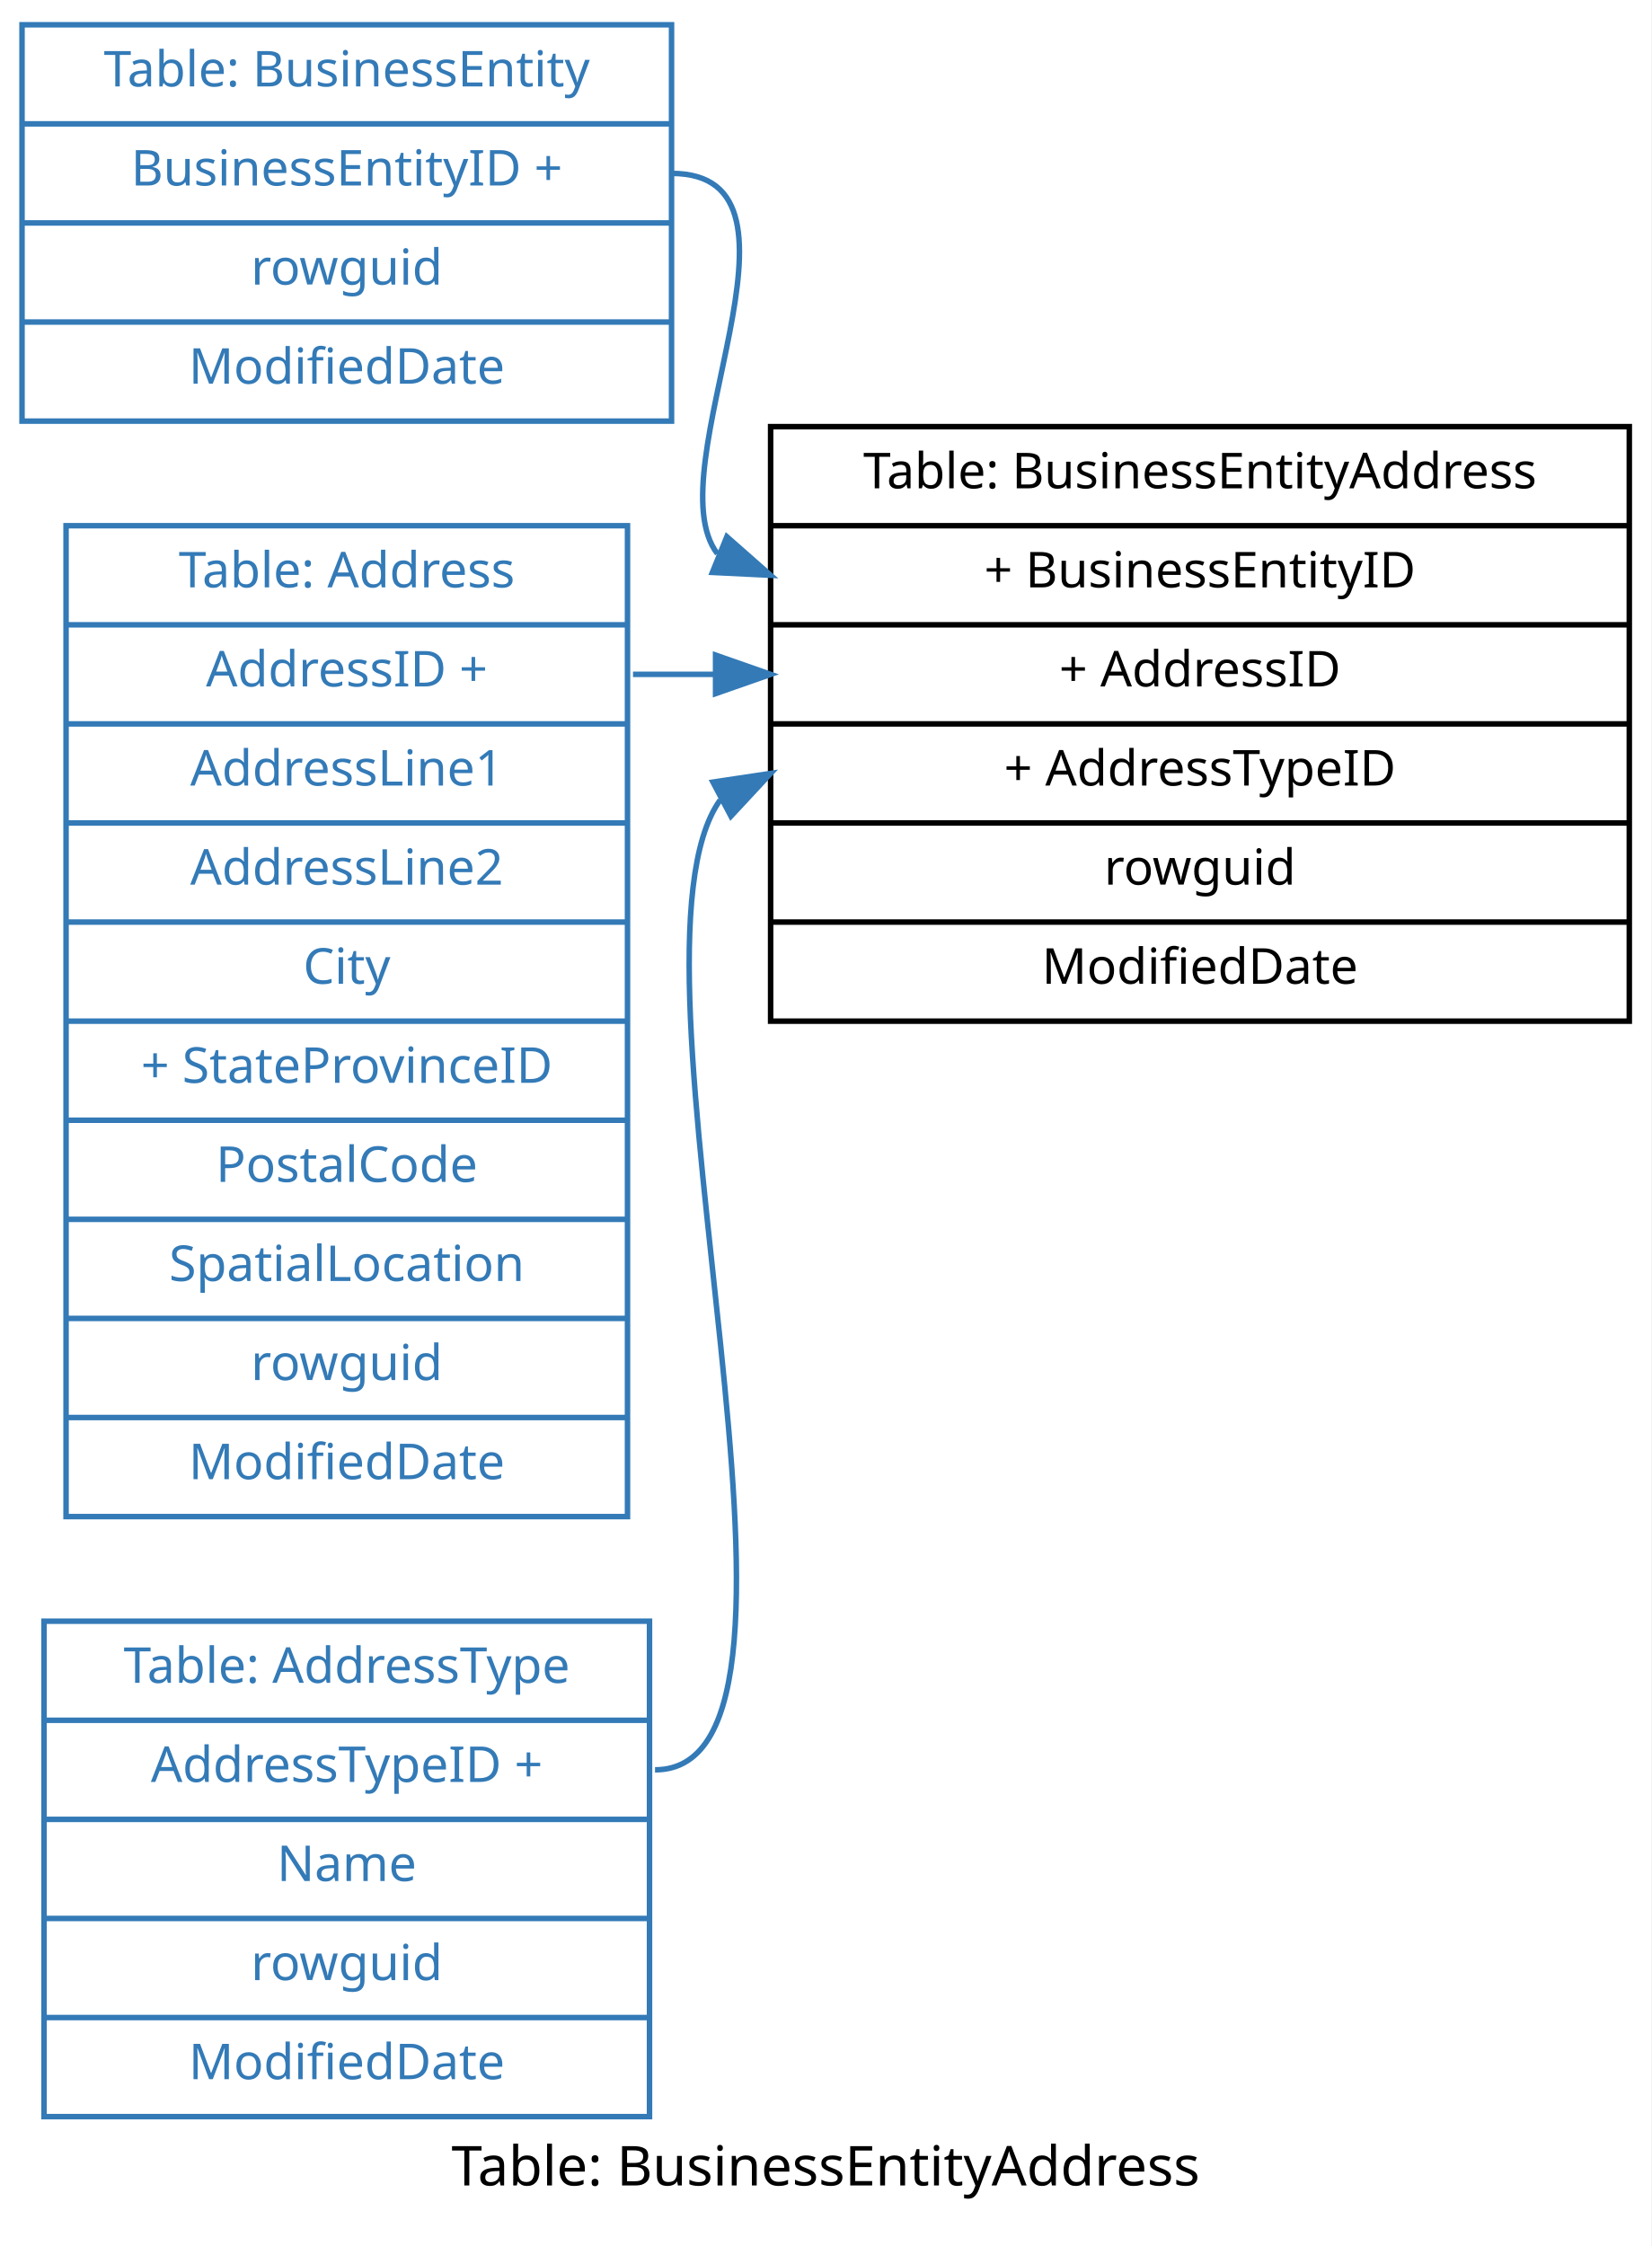
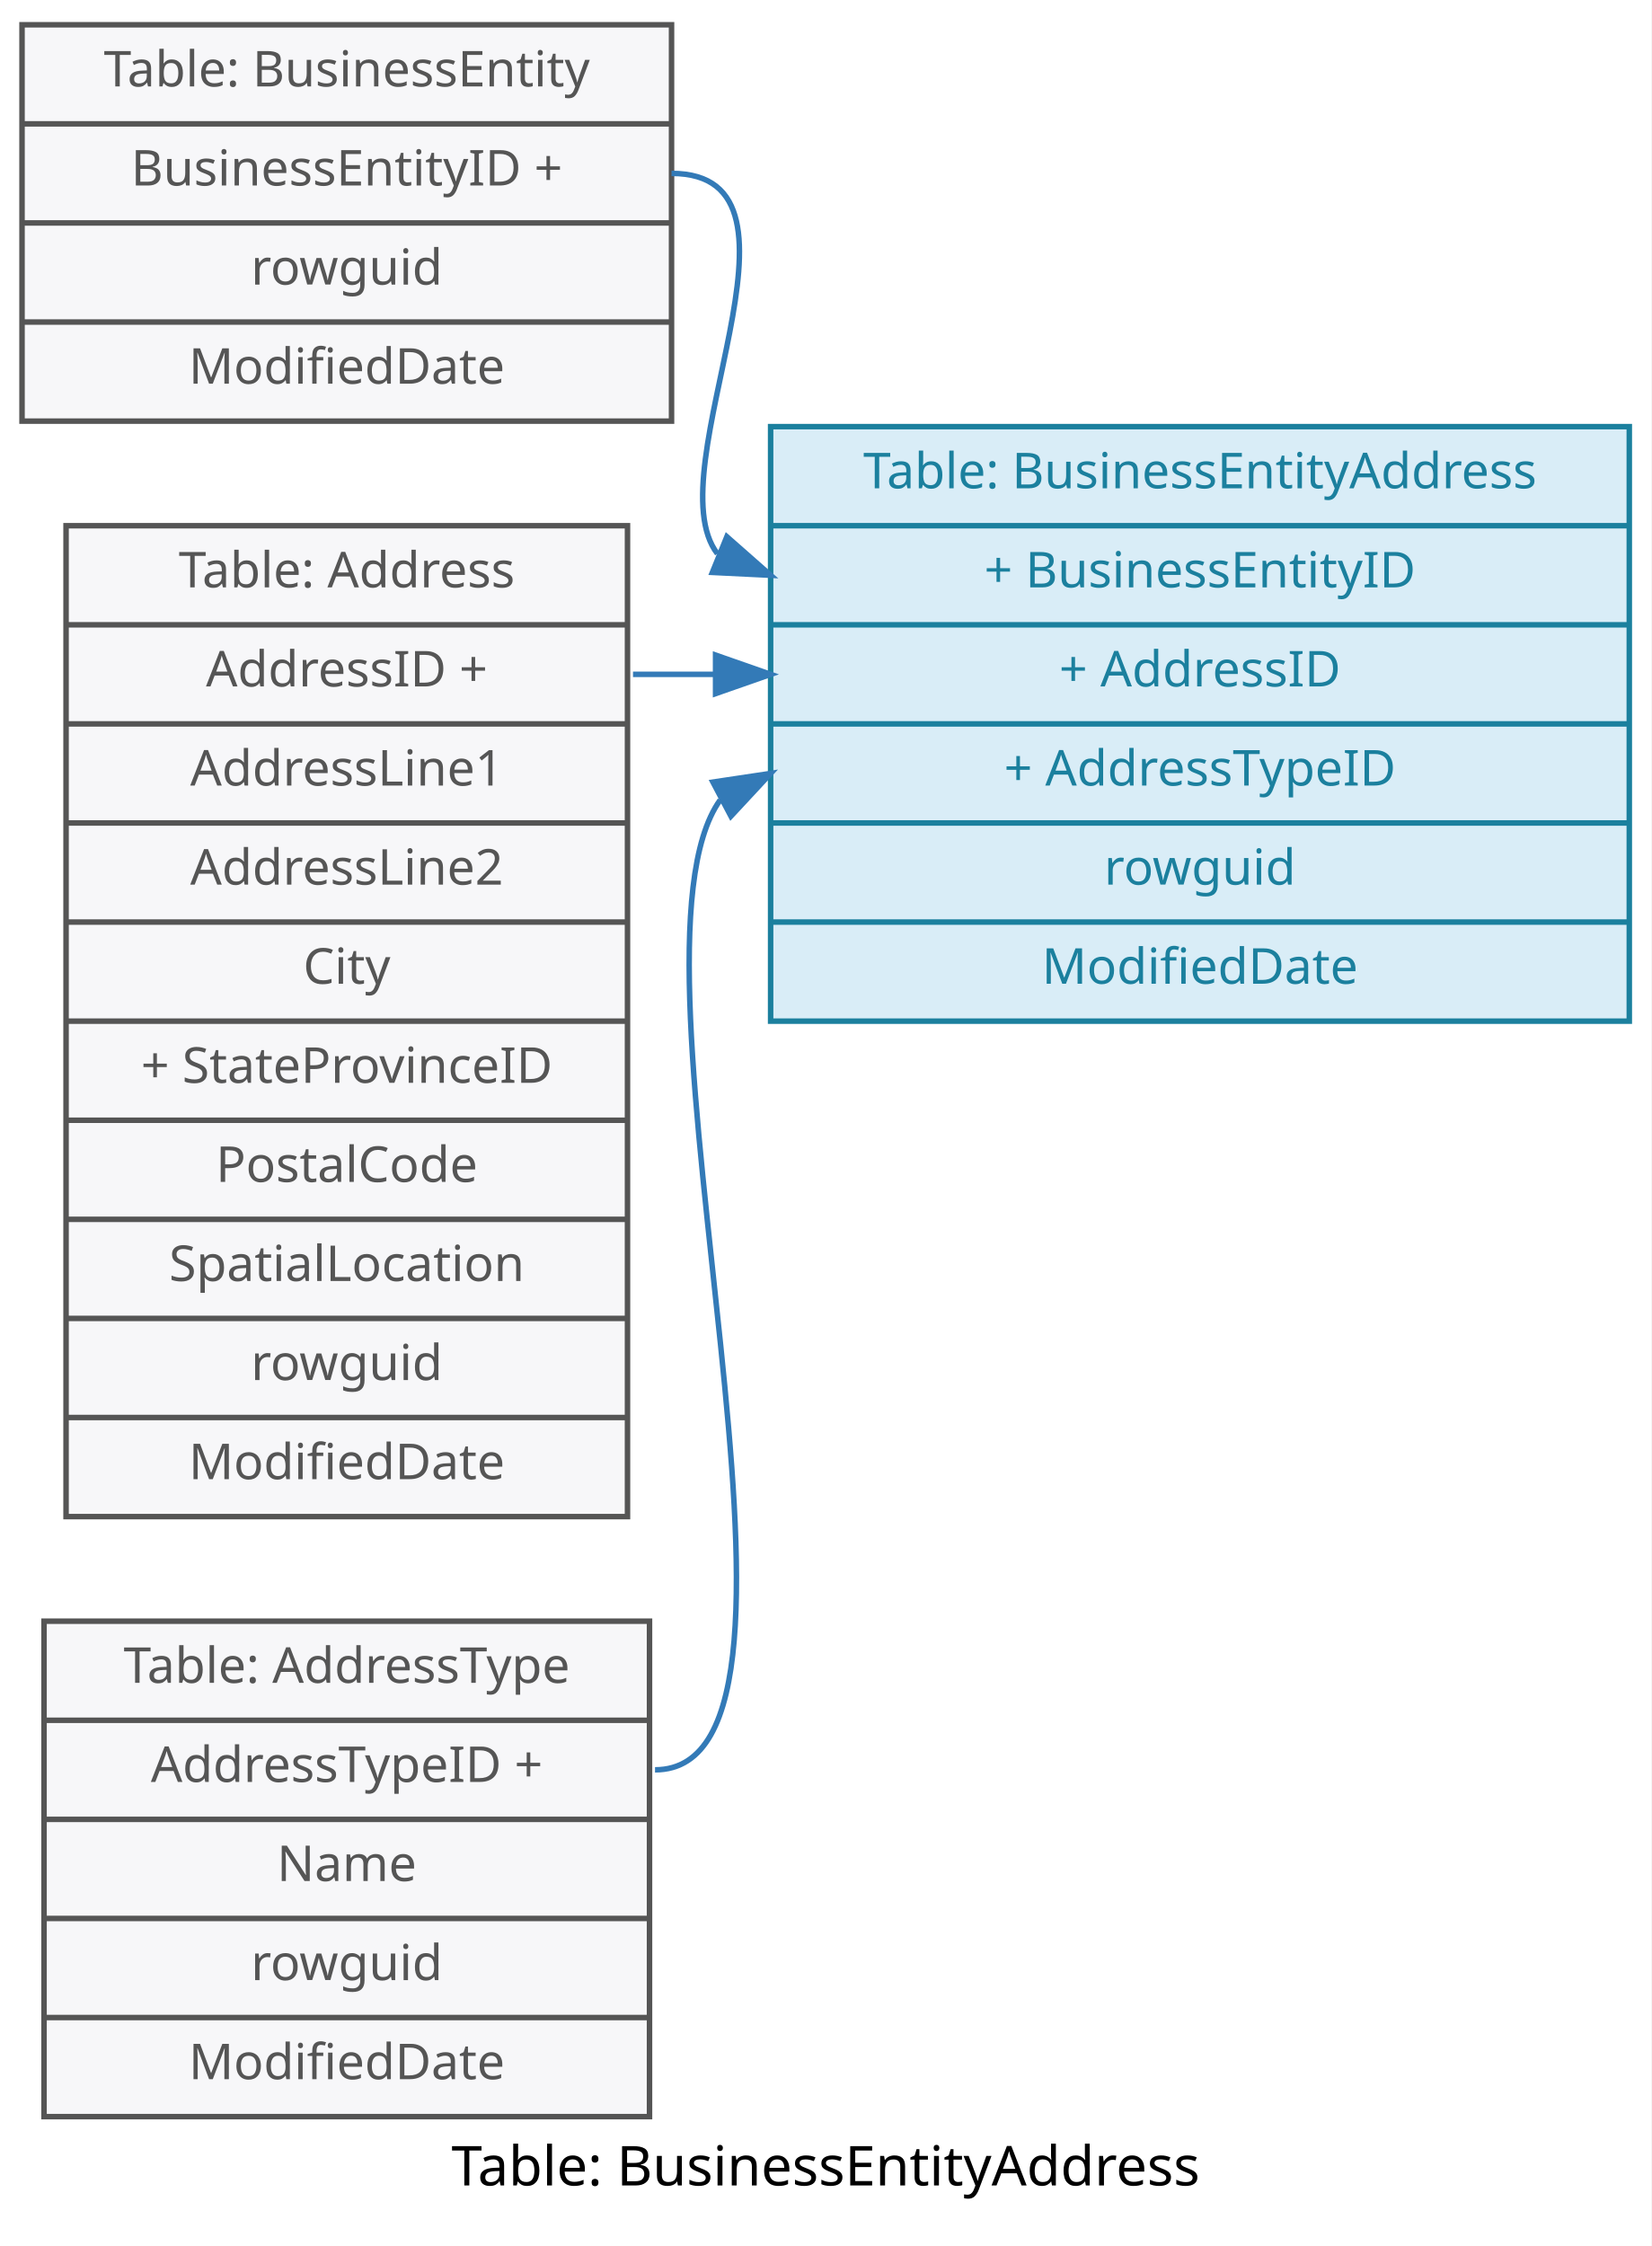
<svg xmlns="http://www.w3.org/2000/svg" width="300pt" height="408pt" viewBox="0.00 0.00 300.00 408.00">
  <g id="graph0" class="graph" transform="scale(1 1) rotate(0) translate(4 404)">
    <polygon fill="white" stroke="none" points="-4,4 -4,-404 296,-404 296,4 -4,4" />
    <text text-anchor="middle" x="146" y="-7" font-family="Verdana" font-size="10.00">Table: BusinessEntityAddress</text>
    <g id="node1" class="node">
-       <polygon fill="none" stroke="#337ab7" points="8,-128.5 8,-308.5 110,-308.5 110,-128.5 8,-128.5" />
-       <text text-anchor="middle" x="59" y="-297.3" font-family="Verdana" font-size="9.00" fill="#337ab7">Table: Address</text>
-       <polyline fill="none" stroke="#337ab7" points="8,-290.5 110,-290.5 " />
-       <text text-anchor="middle" x="59" y="-279.3" font-family="Verdana" font-size="9.00" fill="#337ab7">AddressID +</text>
-       <polyline fill="none" stroke="#337ab7" points="8,-272.5 110,-272.5 " />
-       <text text-anchor="middle" x="59" y="-261.3" font-family="Verdana" font-size="9.00" fill="#337ab7">AddressLine1</text>
-       <polyline fill="none" stroke="#337ab7" points="8,-254.5 110,-254.5 " />
-       <text text-anchor="middle" x="59" y="-243.3" font-family="Verdana" font-size="9.00" fill="#337ab7">AddressLine2</text>
-       <polyline fill="none" stroke="#337ab7" points="8,-236.5 110,-236.5 " />
-       <text text-anchor="middle" x="59" y="-225.3" font-family="Verdana" font-size="9.00" fill="#337ab7">City</text>
-       <polyline fill="none" stroke="#337ab7" points="8,-218.5 110,-218.5 " />
-       <text text-anchor="middle" x="59" y="-207.3" font-family="Verdana" font-size="9.00" fill="#337ab7">+ StateProvinceID</text>
-       <polyline fill="none" stroke="#337ab7" points="8,-200.5 110,-200.5 " />
-       <text text-anchor="middle" x="59" y="-189.3" font-family="Verdana" font-size="9.00" fill="#337ab7">PostalCode</text>
-       <polyline fill="none" stroke="#337ab7" points="8,-182.5 110,-182.5 " />
-       <text text-anchor="middle" x="59" y="-171.3" font-family="Verdana" font-size="9.00" fill="#337ab7">SpatialLocation</text>
-       <polyline fill="none" stroke="#337ab7" points="8,-164.5 110,-164.5 " />
-       <text text-anchor="middle" x="59" y="-153.3" font-family="Verdana" font-size="9.00" fill="#337ab7">rowguid</text>
-       <polyline fill="none" stroke="#337ab7" points="8,-146.5 110,-146.5 " />
-       <text text-anchor="middle" x="59" y="-135.3" font-family="Verdana" font-size="9.00" fill="#337ab7">ModifiedDate</text>
+       <polygon fill="#f7f7f9" stroke="#555555" points="8,-128.5 8,-308.5 110,-308.5 110,-128.5 8,-128.5" />
+       <text text-anchor="middle" x="59" y="-297.3" font-family="Verdana" font-size="9.00" fill="#555555">Table: Address</text>
+       <polyline fill="none" stroke="#555555" points="8,-290.5 110,-290.5 " />
+       <text text-anchor="middle" x="59" y="-279.3" font-family="Verdana" font-size="9.00" fill="#555555">AddressID +</text>
+       <polyline fill="none" stroke="#555555" points="8,-272.5 110,-272.5 " />
+       <text text-anchor="middle" x="59" y="-261.3" font-family="Verdana" font-size="9.00" fill="#555555">AddressLine1</text>
+       <polyline fill="none" stroke="#555555" points="8,-254.5 110,-254.5 " />
+       <text text-anchor="middle" x="59" y="-243.3" font-family="Verdana" font-size="9.00" fill="#555555">AddressLine2</text>
+       <polyline fill="none" stroke="#555555" points="8,-236.5 110,-236.5 " />
+       <text text-anchor="middle" x="59" y="-225.3" font-family="Verdana" font-size="9.00" fill="#555555">City</text>
+       <polyline fill="none" stroke="#555555" points="8,-218.5 110,-218.5 " />
+       <text text-anchor="middle" x="59" y="-207.3" font-family="Verdana" font-size="9.00" fill="#555555">+ StateProvinceID</text>
+       <polyline fill="none" stroke="#555555" points="8,-200.5 110,-200.5 " />
+       <text text-anchor="middle" x="59" y="-189.3" font-family="Verdana" font-size="9.00" fill="#555555">PostalCode</text>
+       <polyline fill="none" stroke="#555555" points="8,-182.5 110,-182.5 " />
+       <text text-anchor="middle" x="59" y="-171.3" font-family="Verdana" font-size="9.00" fill="#555555">SpatialLocation</text>
+       <polyline fill="none" stroke="#555555" points="8,-164.5 110,-164.5 " />
+       <text text-anchor="middle" x="59" y="-153.3" font-family="Verdana" font-size="9.00" fill="#555555">rowguid</text>
+       <polyline fill="none" stroke="#555555" points="8,-146.5 110,-146.5 " />
+       <text text-anchor="middle" x="59" y="-135.3" font-family="Verdana" font-size="9.00" fill="#555555">ModifiedDate</text>
    </g>
    <g id="node4" class="node">
-       <polygon fill="none" stroke="black" points="136,-218.5 136,-326.5 292,-326.5 292,-218.5 136,-218.5" />
-       <text text-anchor="middle" x="214" y="-315.3" font-family="Verdana" font-size="9.00">Table: BusinessEntityAddress</text>
-       <polyline fill="none" stroke="black" points="136,-308.5 292,-308.5 " />
-       <text text-anchor="middle" x="214" y="-297.3" font-family="Verdana" font-size="9.00">+ BusinessEntityID</text>
-       <polyline fill="none" stroke="black" points="136,-290.5 292,-290.5 " />
-       <text text-anchor="middle" x="214" y="-279.3" font-family="Verdana" font-size="9.00">+ AddressID</text>
-       <polyline fill="none" stroke="black" points="136,-272.5 292,-272.5 " />
-       <text text-anchor="middle" x="214" y="-261.3" font-family="Verdana" font-size="9.00">+ AddressTypeID</text>
-       <polyline fill="none" stroke="black" points="136,-254.5 292,-254.5 " />
-       <text text-anchor="middle" x="214" y="-243.3" font-family="Verdana" font-size="9.00">rowguid</text>
-       <polyline fill="none" stroke="black" points="136,-236.5 292,-236.5 " />
-       <text text-anchor="middle" x="214" y="-225.3" font-family="Verdana" font-size="9.00">ModifiedDate</text>
+       <polygon fill="#d9edf7" stroke="#1b809e" points="136,-218.5 136,-326.5 292,-326.5 292,-218.5 136,-218.5" />
+       <text text-anchor="middle" x="214" y="-315.3" font-family="Verdana" font-size="9.00" fill="#1b809e">Table: BusinessEntityAddress</text>
+       <polyline fill="none" stroke="#1b809e" points="136,-308.5 292,-308.5 " />
+       <text text-anchor="middle" x="214" y="-297.3" font-family="Verdana" font-size="9.00" fill="#1b809e">+ BusinessEntityID</text>
+       <polyline fill="none" stroke="#1b809e" points="136,-290.5 292,-290.5 " />
+       <text text-anchor="middle" x="214" y="-279.3" font-family="Verdana" font-size="9.00" fill="#1b809e">+ AddressID</text>
+       <polyline fill="none" stroke="#1b809e" points="136,-272.5 292,-272.5 " />
+       <text text-anchor="middle" x="214" y="-261.3" font-family="Verdana" font-size="9.00" fill="#1b809e">+ AddressTypeID</text>
+       <polyline fill="none" stroke="#1b809e" points="136,-254.5 292,-254.5 " />
+       <text text-anchor="middle" x="214" y="-243.3" font-family="Verdana" font-size="9.00" fill="#1b809e">rowguid</text>
+       <polyline fill="none" stroke="#1b809e" points="136,-236.5 292,-236.5 " />
+       <text text-anchor="middle" x="214" y="-225.3" font-family="Verdana" font-size="9.00" fill="#1b809e">ModifiedDate</text>
    </g>
    <g id="edge2" class="edge">
      <path fill="none" stroke="#337ab7" d="M111,-281.5C117.771,-281.5 121.447,-281.5 125.8,-281.5" />
      <polygon fill="#337ab7" stroke="#337ab7" points="126,-285 136,-281.5 126,-278 126,-285" />
    </g>
    <g id="node2" class="node">
-       <polygon fill="none" stroke="#337ab7" points="4,-19.5 4,-109.5 114,-109.5 114,-19.5 4,-19.5" />
-       <text text-anchor="middle" x="59" y="-98.3" font-family="Verdana" font-size="9.00" fill="#337ab7">Table: AddressType</text>
-       <polyline fill="none" stroke="#337ab7" points="4,-91.5 114,-91.5 " />
-       <text text-anchor="middle" x="59" y="-80.3" font-family="Verdana" font-size="9.00" fill="#337ab7">AddressTypeID +</text>
-       <polyline fill="none" stroke="#337ab7" points="4,-73.5 114,-73.5 " />
-       <text text-anchor="middle" x="59" y="-62.3" font-family="Verdana" font-size="9.00" fill="#337ab7">Name</text>
-       <polyline fill="none" stroke="#337ab7" points="4,-55.5 114,-55.5 " />
-       <text text-anchor="middle" x="59" y="-44.3" font-family="Verdana" font-size="9.00" fill="#337ab7">rowguid</text>
-       <polyline fill="none" stroke="#337ab7" points="4,-37.5 114,-37.5 " />
-       <text text-anchor="middle" x="59" y="-26.3" font-family="Verdana" font-size="9.00" fill="#337ab7">ModifiedDate</text>
+       <polygon fill="#f7f7f9" stroke="#555555" points="4,-19.5 4,-109.5 114,-109.5 114,-19.5 4,-19.5" />
+       <text text-anchor="middle" x="59" y="-98.3" font-family="Verdana" font-size="9.00" fill="#555555">Table: AddressType</text>
+       <polyline fill="none" stroke="#555555" points="4,-91.5 114,-91.5 " />
+       <text text-anchor="middle" x="59" y="-80.3" font-family="Verdana" font-size="9.00" fill="#555555">AddressTypeID +</text>
+       <polyline fill="none" stroke="#555555" points="4,-73.5 114,-73.5 " />
+       <text text-anchor="middle" x="59" y="-62.3" font-family="Verdana" font-size="9.00" fill="#555555">Name</text>
+       <polyline fill="none" stroke="#555555" points="4,-55.5 114,-55.5 " />
+       <text text-anchor="middle" x="59" y="-44.3" font-family="Verdana" font-size="9.00" fill="#555555">rowguid</text>
+       <polyline fill="none" stroke="#555555" points="4,-37.5 114,-37.5 " />
+       <text text-anchor="middle" x="59" y="-26.3" font-family="Verdana" font-size="9.00" fill="#555555">ModifiedDate</text>
    </g>
    <g id="edge3" class="edge">
      <path fill="none" stroke="#337ab7" d="M115,-82.5C151.538,-82.5 106.265,-229.875 126.825,-258.659" />
      <polygon fill="#337ab7" stroke="#337ab7" points="125.522,-261.929 136,-263.5 128.789,-255.738 125.522,-261.929" />
    </g>
    <g id="node3" class="node">
-       <polygon fill="none" stroke="#337ab7" points="0,-327.5 0,-399.5 118,-399.5 118,-327.5 0,-327.5" />
-       <text text-anchor="middle" x="59" y="-388.3" font-family="Verdana" font-size="9.00" fill="#337ab7">Table: BusinessEntity</text>
-       <polyline fill="none" stroke="#337ab7" points="0,-381.5 118,-381.5 " />
-       <text text-anchor="middle" x="59" y="-370.3" font-family="Verdana" font-size="9.00" fill="#337ab7">BusinessEntityID +</text>
-       <polyline fill="none" stroke="#337ab7" points="0,-363.5 118,-363.5 " />
-       <text text-anchor="middle" x="59" y="-352.3" font-family="Verdana" font-size="9.00" fill="#337ab7">rowguid</text>
-       <polyline fill="none" stroke="#337ab7" points="0,-345.5 118,-345.5 " />
-       <text text-anchor="middle" x="59" y="-334.3" font-family="Verdana" font-size="9.00" fill="#337ab7">ModifiedDate</text>
+       <polygon fill="#f7f7f9" stroke="#555555" points="0,-327.5 0,-399.5 118,-399.5 118,-327.5 0,-327.5" />
+       <text text-anchor="middle" x="59" y="-388.3" font-family="Verdana" font-size="9.00" fill="#555555">Table: BusinessEntity</text>
+       <polyline fill="none" stroke="#555555" points="0,-381.5 118,-381.5 " />
+       <text text-anchor="middle" x="59" y="-370.3" font-family="Verdana" font-size="9.00" fill="#555555">BusinessEntityID +</text>
+       <polyline fill="none" stroke="#555555" points="0,-363.5 118,-363.5 " />
+       <text text-anchor="middle" x="59" y="-352.3" font-family="Verdana" font-size="9.00" fill="#555555">rowguid</text>
+       <polyline fill="none" stroke="#555555" points="0,-345.5 118,-345.5 " />
+       <text text-anchor="middle" x="59" y="-334.3" font-family="Verdana" font-size="9.00" fill="#555555">ModifiedDate</text>
    </g>
    <g id="edge1" class="edge">
      <path fill="none" stroke="#337ab7" d="M118,-372.5C146.717,-372.5 114.691,-318.588 126.325,-303.425" />
      <polygon fill="#337ab7" stroke="#337ab7" points="128.049,-306.502 136,-299.5 125.418,-300.016 128.049,-306.502" />
    </g>
  </g>
</svg>
